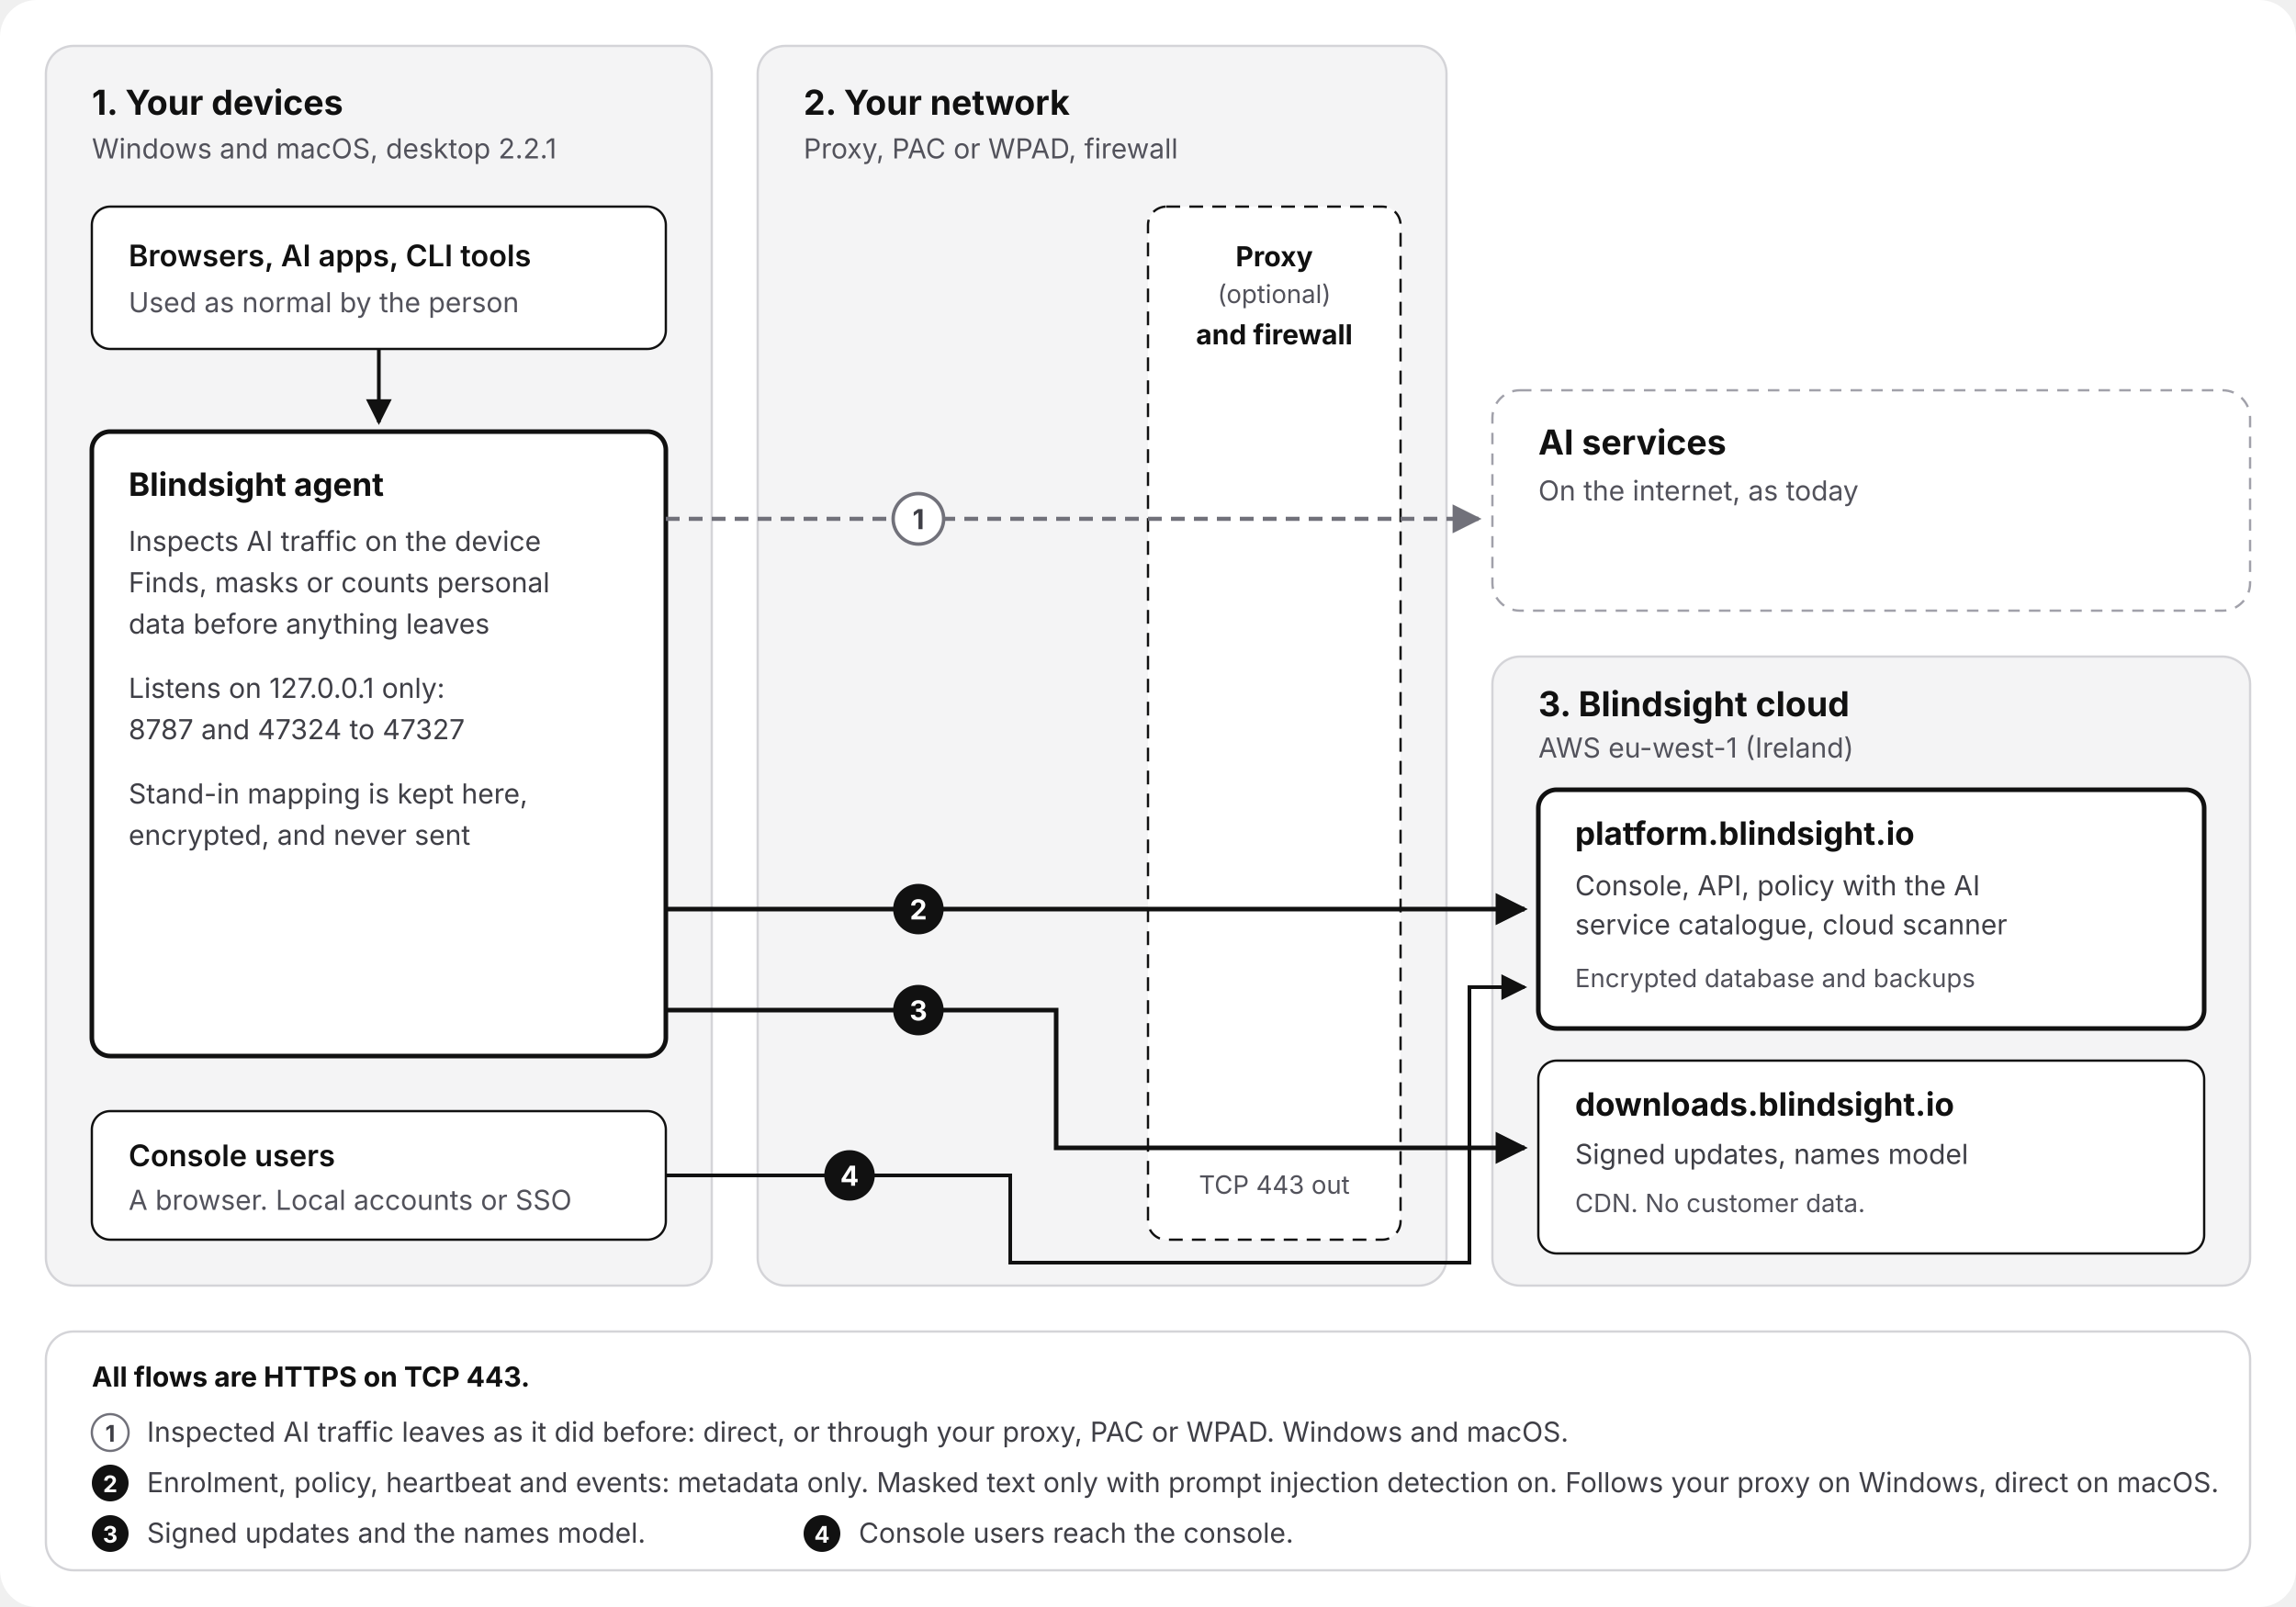
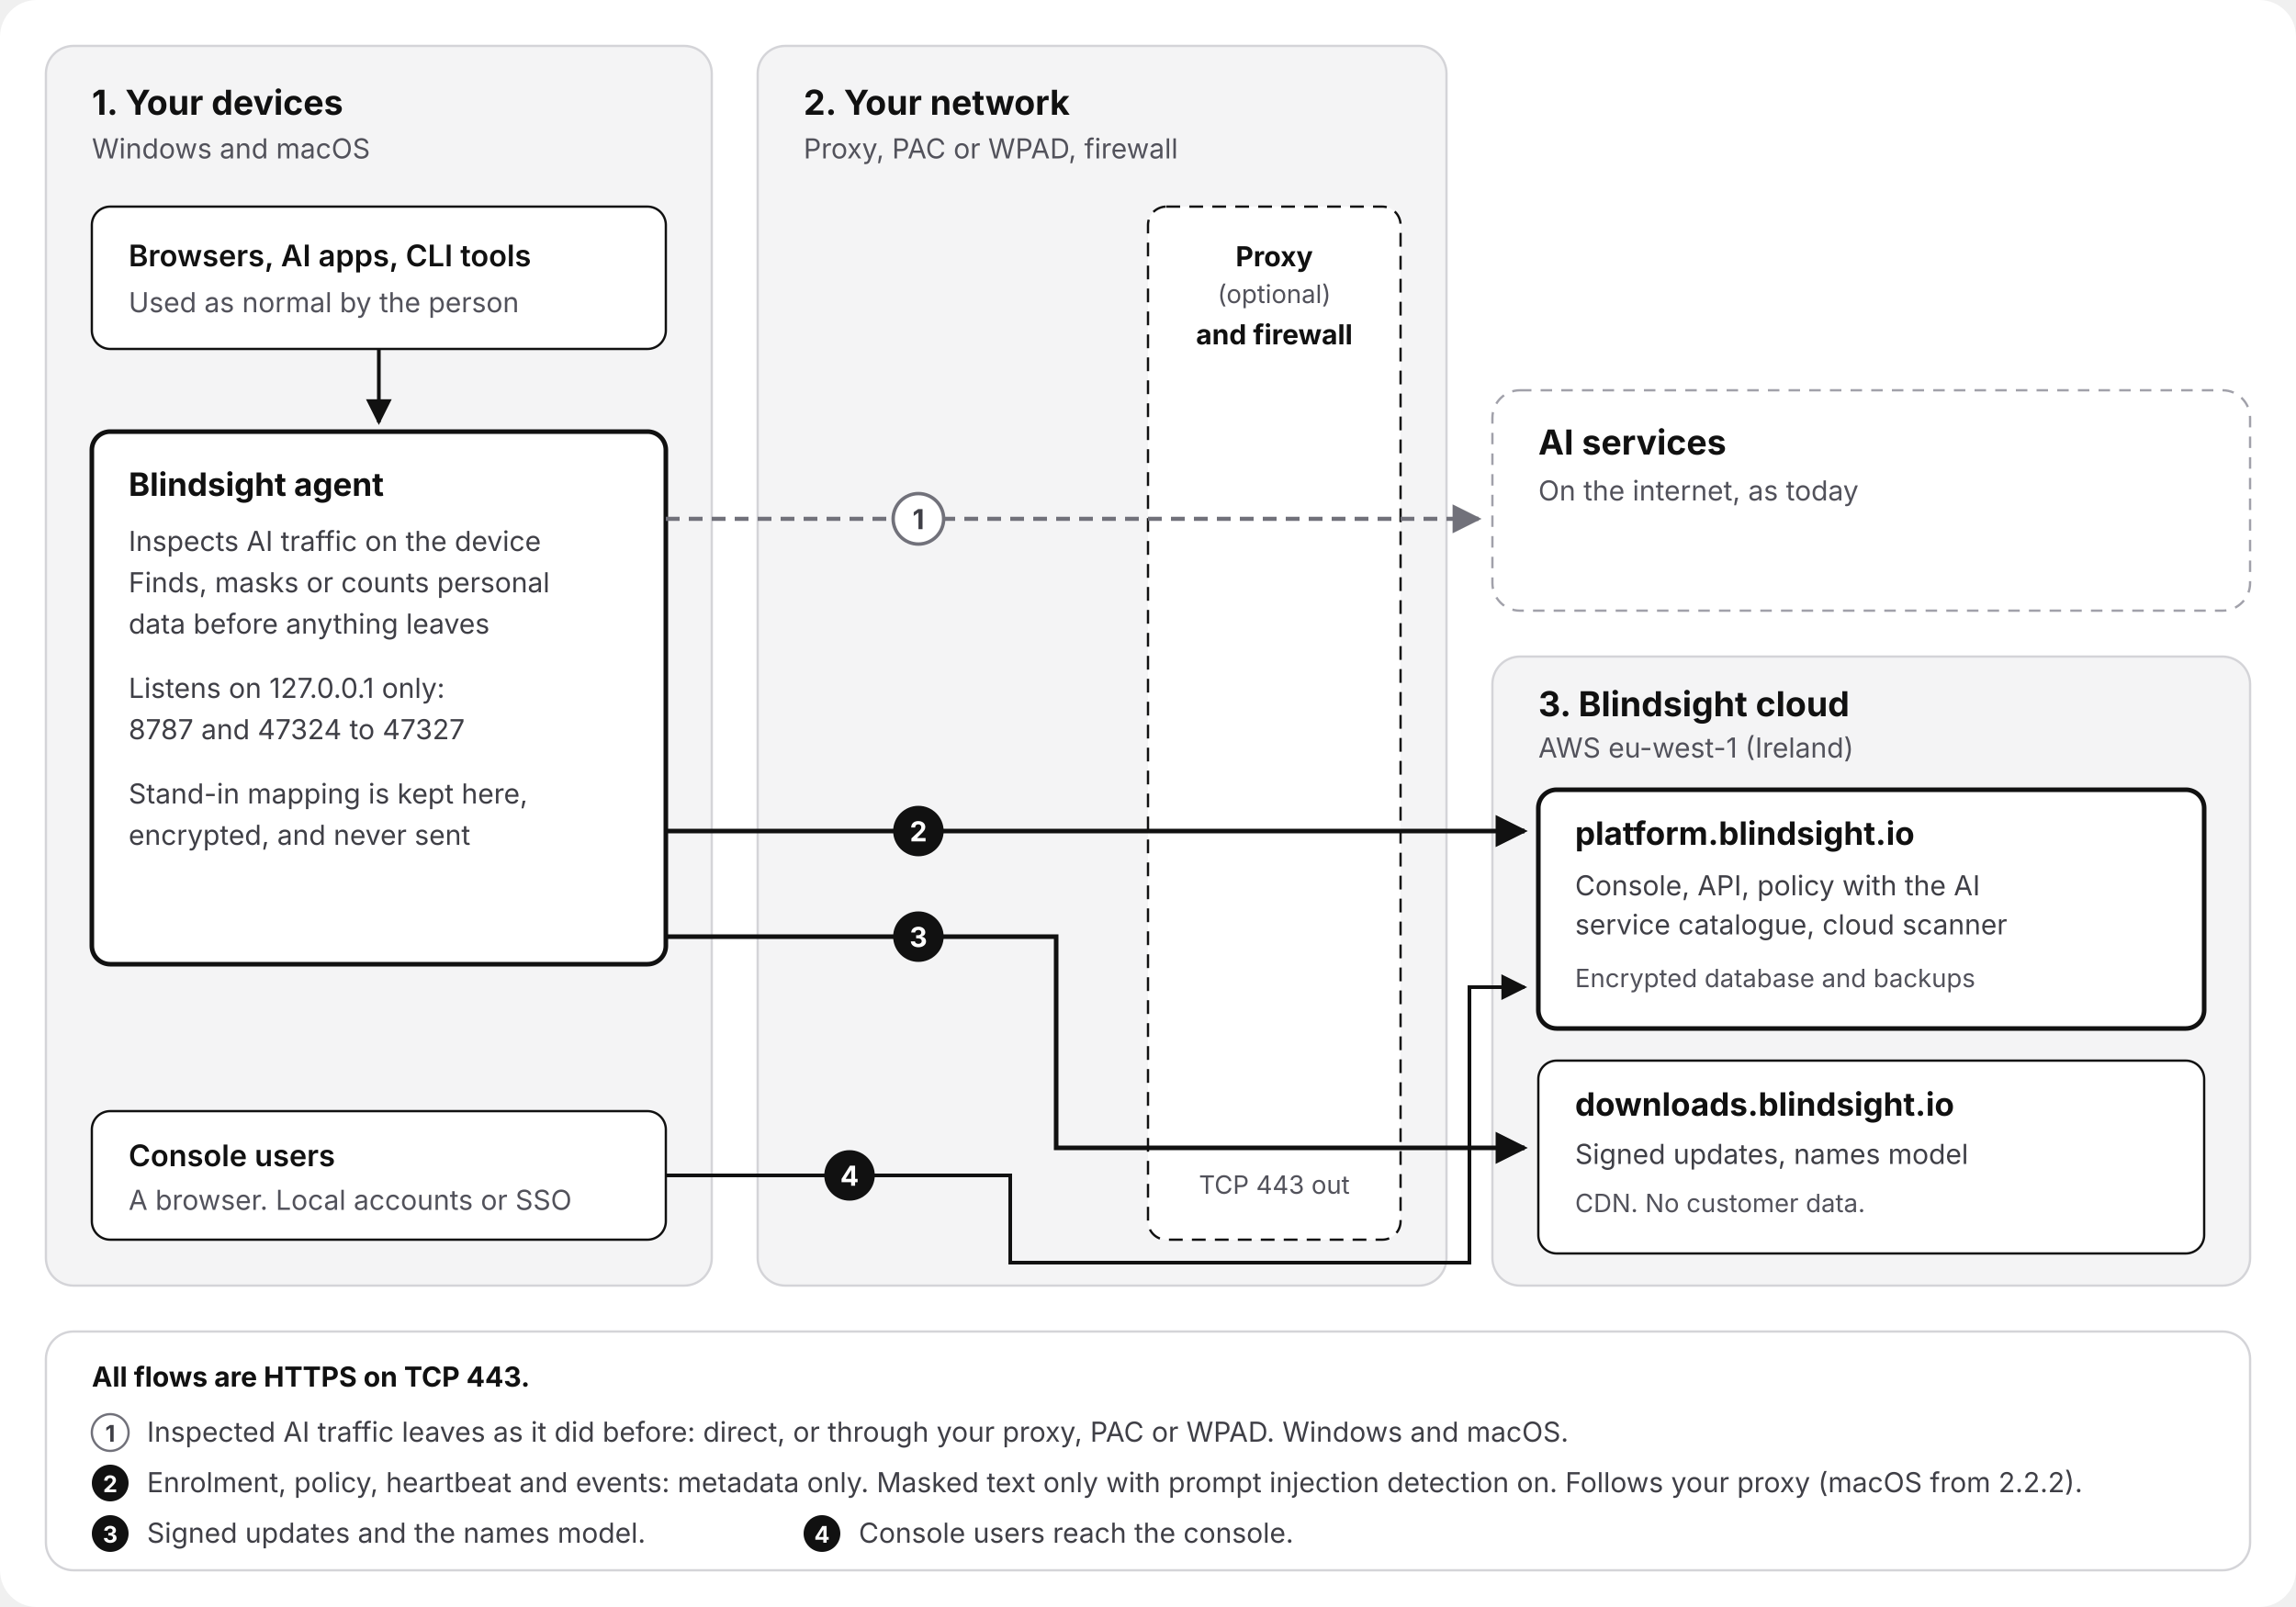
<svg xmlns="http://www.w3.org/2000/svg" viewBox="0 0 1000 700" width="1000" height="700" font-family="-apple-system, BlinkMacSystemFont, 'Segoe UI', Inter, Helvetica, Arial, sans-serif" role="img" aria-labelledby="t d">
  <defs>
    <marker id="a" viewBox="0 0 10 10" refX="9" refY="5" markerWidth="7" markerHeight="7" orient="auto">
      <path d="M0,0 L10,5 L0,10 z" fill="#111" />
    </marker>
    <marker id="g" viewBox="0 0 10 10" refX="9" refY="5" markerWidth="7" markerHeight="7" orient="auto">
      <path d="M0,0 L10,5 L0,10 z" fill="#71717a" />
    </marker>
  </defs>
  <rect x="0" y="0" width="1000" height="700" rx="16" fill="#ffffff" />
  <rect x="20" y="20" width="290" height="540" rx="12" fill="#f4f4f5" stroke="#d4d4d8" />
  <text x="40" y="50" font-size="15" font-weight="700" fill="#111">1. Your devices</text>
-   <text x="40" y="69" font-size="12" fill="#52525b">Windows and macOS, desktop 2.2.1</text>
+   <text x="40" y="69" font-size="12" fill="#52525b">Windows and macOS</text>
  <rect x="40" y="90" width="250" height="62" rx="8" fill="#fff" stroke="#111" />
  <text x="56" y="116" font-size="13" font-weight="600" fill="#111">Browsers, AI apps, CLI tools</text>
  <text x="56" y="136" font-size="12" fill="#52525b">Used as normal by the person</text>
  <line x1="165" y1="152" x2="165" y2="184" stroke="#111" stroke-width="1.6" marker-end="url(#a)" />
-   <rect x="40" y="188" width="250" height="272" rx="8" fill="#fff" stroke="#111" stroke-width="2" />
+   <rect x="40" y="188" width="250" height="232" rx="8" fill="#fff" stroke="#111" stroke-width="2" />
  <text x="56" y="216" font-size="14" font-weight="700" fill="#111">Blindsight agent</text>
  <text x="56" y="240" font-size="12" fill="#3f3f46">Inspects AI traffic on the device</text>
  <text x="56" y="258" font-size="12" fill="#3f3f46">Finds, masks or counts personal</text>
  <text x="56" y="276" font-size="12" fill="#3f3f46">data before anything leaves</text>
  <text x="56" y="304" font-size="12" fill="#3f3f46">Listens on 127.0.0.1 only:</text>
  <text x="56" y="322" font-size="12" fill="#3f3f46">8787 and 47324 to 47327</text>
  <text x="56" y="350" font-size="12" fill="#3f3f46">Stand-in mapping is kept here,</text>
  <text x="56" y="368" font-size="12" fill="#3f3f46">encrypted, and never sent</text>
  <rect x="40" y="484" width="250" height="56" rx="8" fill="#fff" stroke="#111" />
  <text x="56" y="508" font-size="13" font-weight="600" fill="#111">Console users</text>
  <text x="56" y="527" font-size="12" fill="#52525b">A browser. Local accounts or SSO</text>
  <rect x="330" y="20" width="300" height="540" rx="12" fill="#f4f4f5" stroke="#d4d4d8" />
  <text x="350" y="50" font-size="15" font-weight="700" fill="#111">2. Your network</text>
  <text x="350" y="69" font-size="12" fill="#52525b">Proxy, PAC or WPAD, firewall</text>
  <rect x="500" y="90" width="110" height="450" rx="8" fill="#fff" stroke="#111" stroke-dasharray="6 4" />
  <text x="555" y="116" font-size="12" font-weight="700" fill="#111" text-anchor="middle">Proxy</text>
  <text x="555" y="132" font-size="11" fill="#52525b" text-anchor="middle">(optional)</text>
  <text x="555" y="150" font-size="12" font-weight="700" fill="#111" text-anchor="middle">and firewall</text>
  <text x="555" y="520" font-size="11" fill="#52525b" text-anchor="middle">TCP 443 out</text>
  <rect x="650" y="170" width="330" height="96" rx="12" fill="#ffffff" stroke="#a1a1aa" stroke-dasharray="5 4" />
  <text x="670" y="198" font-size="15" font-weight="700" fill="#111">AI services</text>
  <text x="670" y="218" font-size="12" fill="#52525b">On the internet, as today</text>
  <rect x="650" y="286" width="330" height="274" rx="12" fill="#f4f4f5" stroke="#d4d4d8" />
  <text x="670" y="312" font-size="15" font-weight="700" fill="#111">3. Blindsight cloud</text>
  <text x="670" y="330" font-size="12" fill="#52525b">AWS eu-west-1 (Ireland)</text>
  <rect x="670" y="344" width="290" height="104" rx="8" fill="#fff" stroke="#111" stroke-width="2" />
  <text x="686" y="368" font-size="14" font-weight="700" fill="#111">platform.blindsight.io</text>
  <text x="686" y="390" font-size="12" fill="#3f3f46">Console, API, policy with the AI</text>
  <text x="686" y="407" font-size="12" fill="#3f3f46">service catalogue, cloud scanner</text>
  <text x="686" y="430" font-size="11" fill="#52525b">Encrypted database and backups</text>
  <rect x="670" y="462" width="290" height="84" rx="8" fill="#fff" stroke="#111" />
  <text x="686" y="486" font-size="14" font-weight="700" fill="#111">downloads.blindsight.io</text>
  <text x="686" y="507" font-size="12" fill="#3f3f46">Signed updates, names model</text>
  <text x="686" y="528" font-size="11" fill="#52525b">CDN. No customer data.</text>
  <line x1="290" y1="226" x2="644" y2="226" stroke="#71717a" stroke-width="1.8" stroke-dasharray="6 4" marker-end="url(#g)" />
  <circle cx="400" cy="226" r="11" fill="#fff" stroke="#71717a" stroke-width="1.5" />
  <text x="400" y="230.5" font-size="12" font-weight="700" fill="#3f3f46" text-anchor="middle">1</text>
-   <line x1="290" y1="396" x2="664" y2="396" stroke="#111" stroke-width="2" marker-end="url(#a)" />
-   <circle cx="400" cy="396" r="11" fill="#111" />
-   <text x="400" y="400.5" font-size="12" font-weight="700" fill="#fff" text-anchor="middle">2</text>
-   <path d="M290,440 H460 V500 H664" fill="none" stroke="#111" stroke-width="2" marker-end="url(#a)" />
-   <circle cx="400" cy="440" r="11" fill="#111" />
-   <text x="400" y="444.5" font-size="12" font-weight="700" fill="#fff" text-anchor="middle">3</text>
+   <line x1="290" y1="362" x2="664" y2="362" stroke="#111" stroke-width="2" marker-end="url(#a)" />
+   <circle cx="400" cy="362" r="11" fill="#111" />
+   <text x="400" y="366.5" font-size="12" font-weight="700" fill="#fff" text-anchor="middle">2</text>
+   <path d="M290,408 H460 V500 H664" fill="none" stroke="#111" stroke-width="2" marker-end="url(#a)" />
+   <circle cx="400" cy="408" r="11" fill="#111" />
+   <text x="400" y="412.5" font-size="12" font-weight="700" fill="#fff" text-anchor="middle">3</text>
  <path d="M290,512 H440 V550 H640 V430 H664" fill="none" stroke="#111" stroke-width="1.6" marker-end="url(#a)" />
  <circle cx="370" cy="512" r="11" fill="#111" />
  <text x="370" y="516.5" font-size="12" font-weight="700" fill="#fff" text-anchor="middle">4</text>
  <rect x="20" y="580" width="960" height="104" rx="12" fill="#fff" stroke="#d4d4d8" />
  <text x="40" y="604" font-size="12" font-weight="700" fill="#111">All flows are HTTPS on TCP 443.</text>
  <circle cx="48" cy="624" r="8" fill="#fff" stroke="#71717a" />
  <text x="48" y="628" font-size="10" font-weight="700" fill="#3f3f46" text-anchor="middle">1</text>
  <text x="64" y="628" font-size="12" fill="#3f3f46">Inspected AI traffic leaves as it did before: direct, or through your proxy, PAC or WPAD. Windows and macOS.</text>
  <circle cx="48" cy="646" r="8" fill="#111" />
  <text x="48" y="650" font-size="10" font-weight="700" fill="#fff" text-anchor="middle">2</text>
-   <text x="64" y="650" font-size="12" fill="#3f3f46">Enrolment, policy, heartbeat and events: metadata only. Masked text only with prompt injection detection on. Follows your proxy on Windows, direct on macOS.</text>
+   <text x="64" y="650" font-size="12" fill="#3f3f46">Enrolment, policy, heartbeat and events: metadata only. Masked text only with prompt injection detection on. Follows your proxy (macOS from 2.2.2).</text>
  <circle cx="48" cy="668" r="8" fill="#111" />
  <text x="48" y="672" font-size="10" font-weight="700" fill="#fff" text-anchor="middle">3</text>
  <text x="64" y="672" font-size="12" fill="#3f3f46">Signed updates and the names model.</text>
  <circle cx="358" cy="668" r="8" fill="#111" />
  <text x="358" y="672" font-size="10" font-weight="700" fill="#fff" text-anchor="middle">4</text>
  <text x="374" y="672" font-size="12" fill="#3f3f46">Console users reach the console.</text>
</svg>
